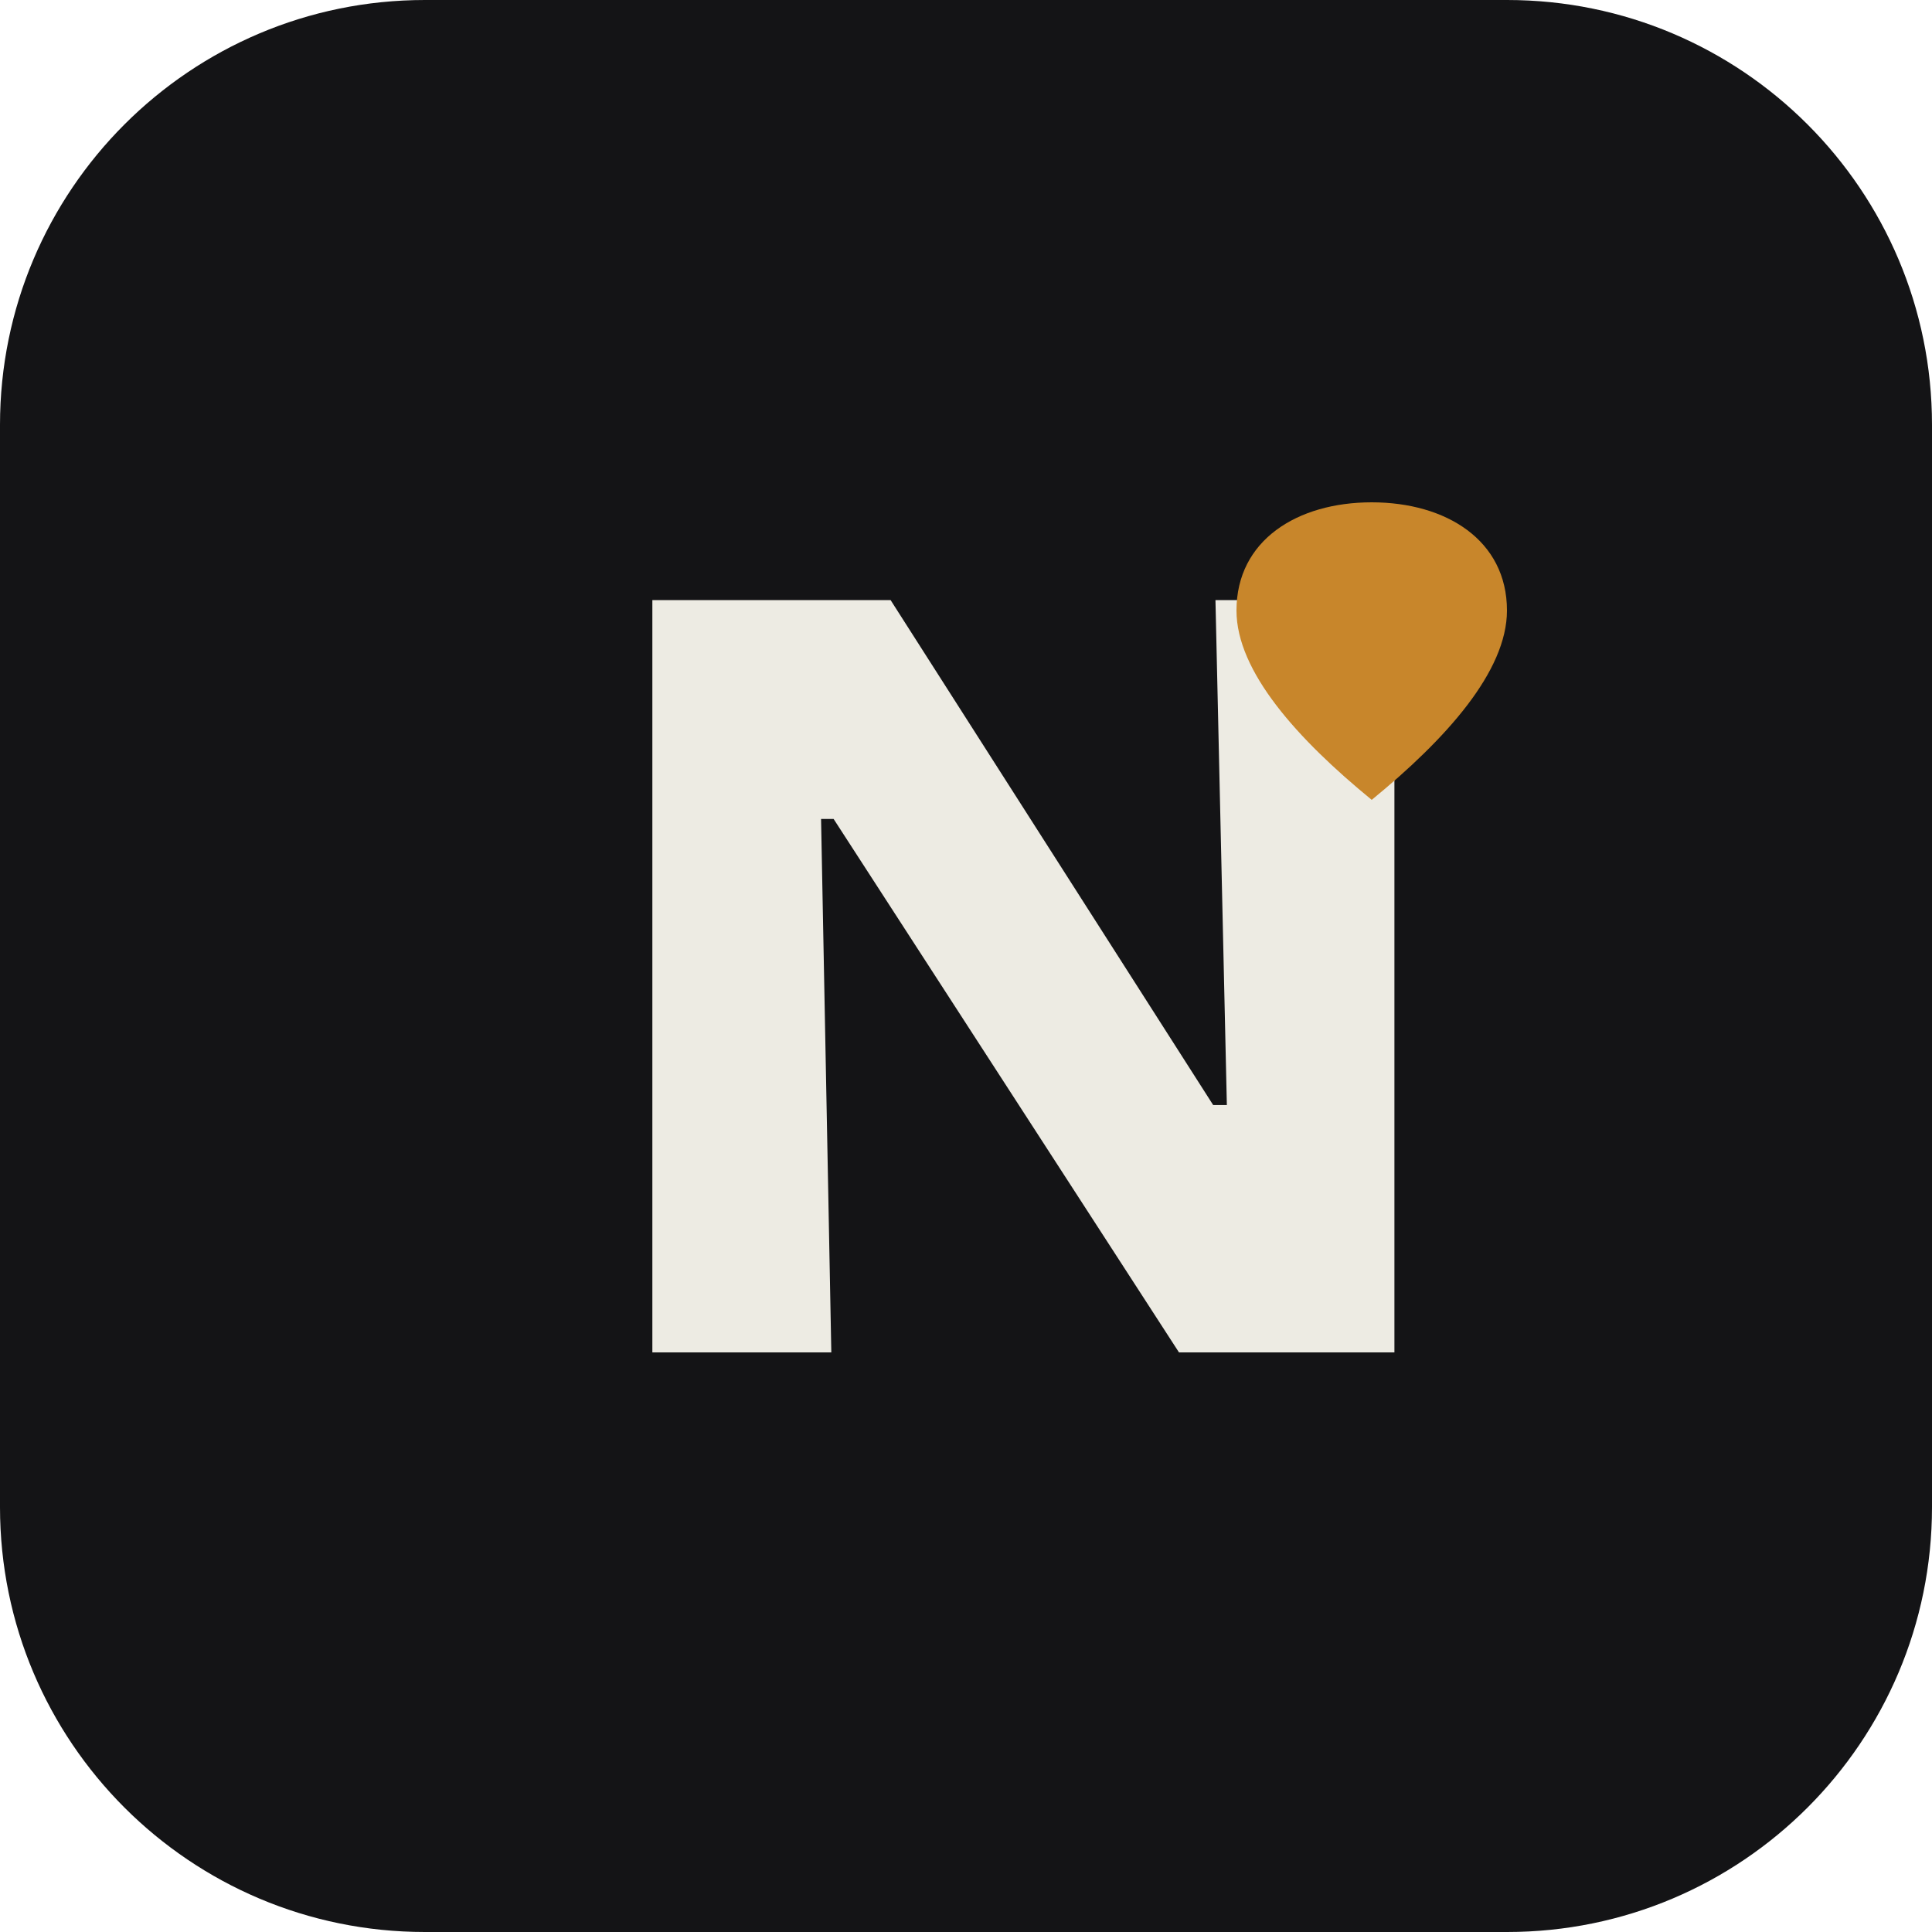
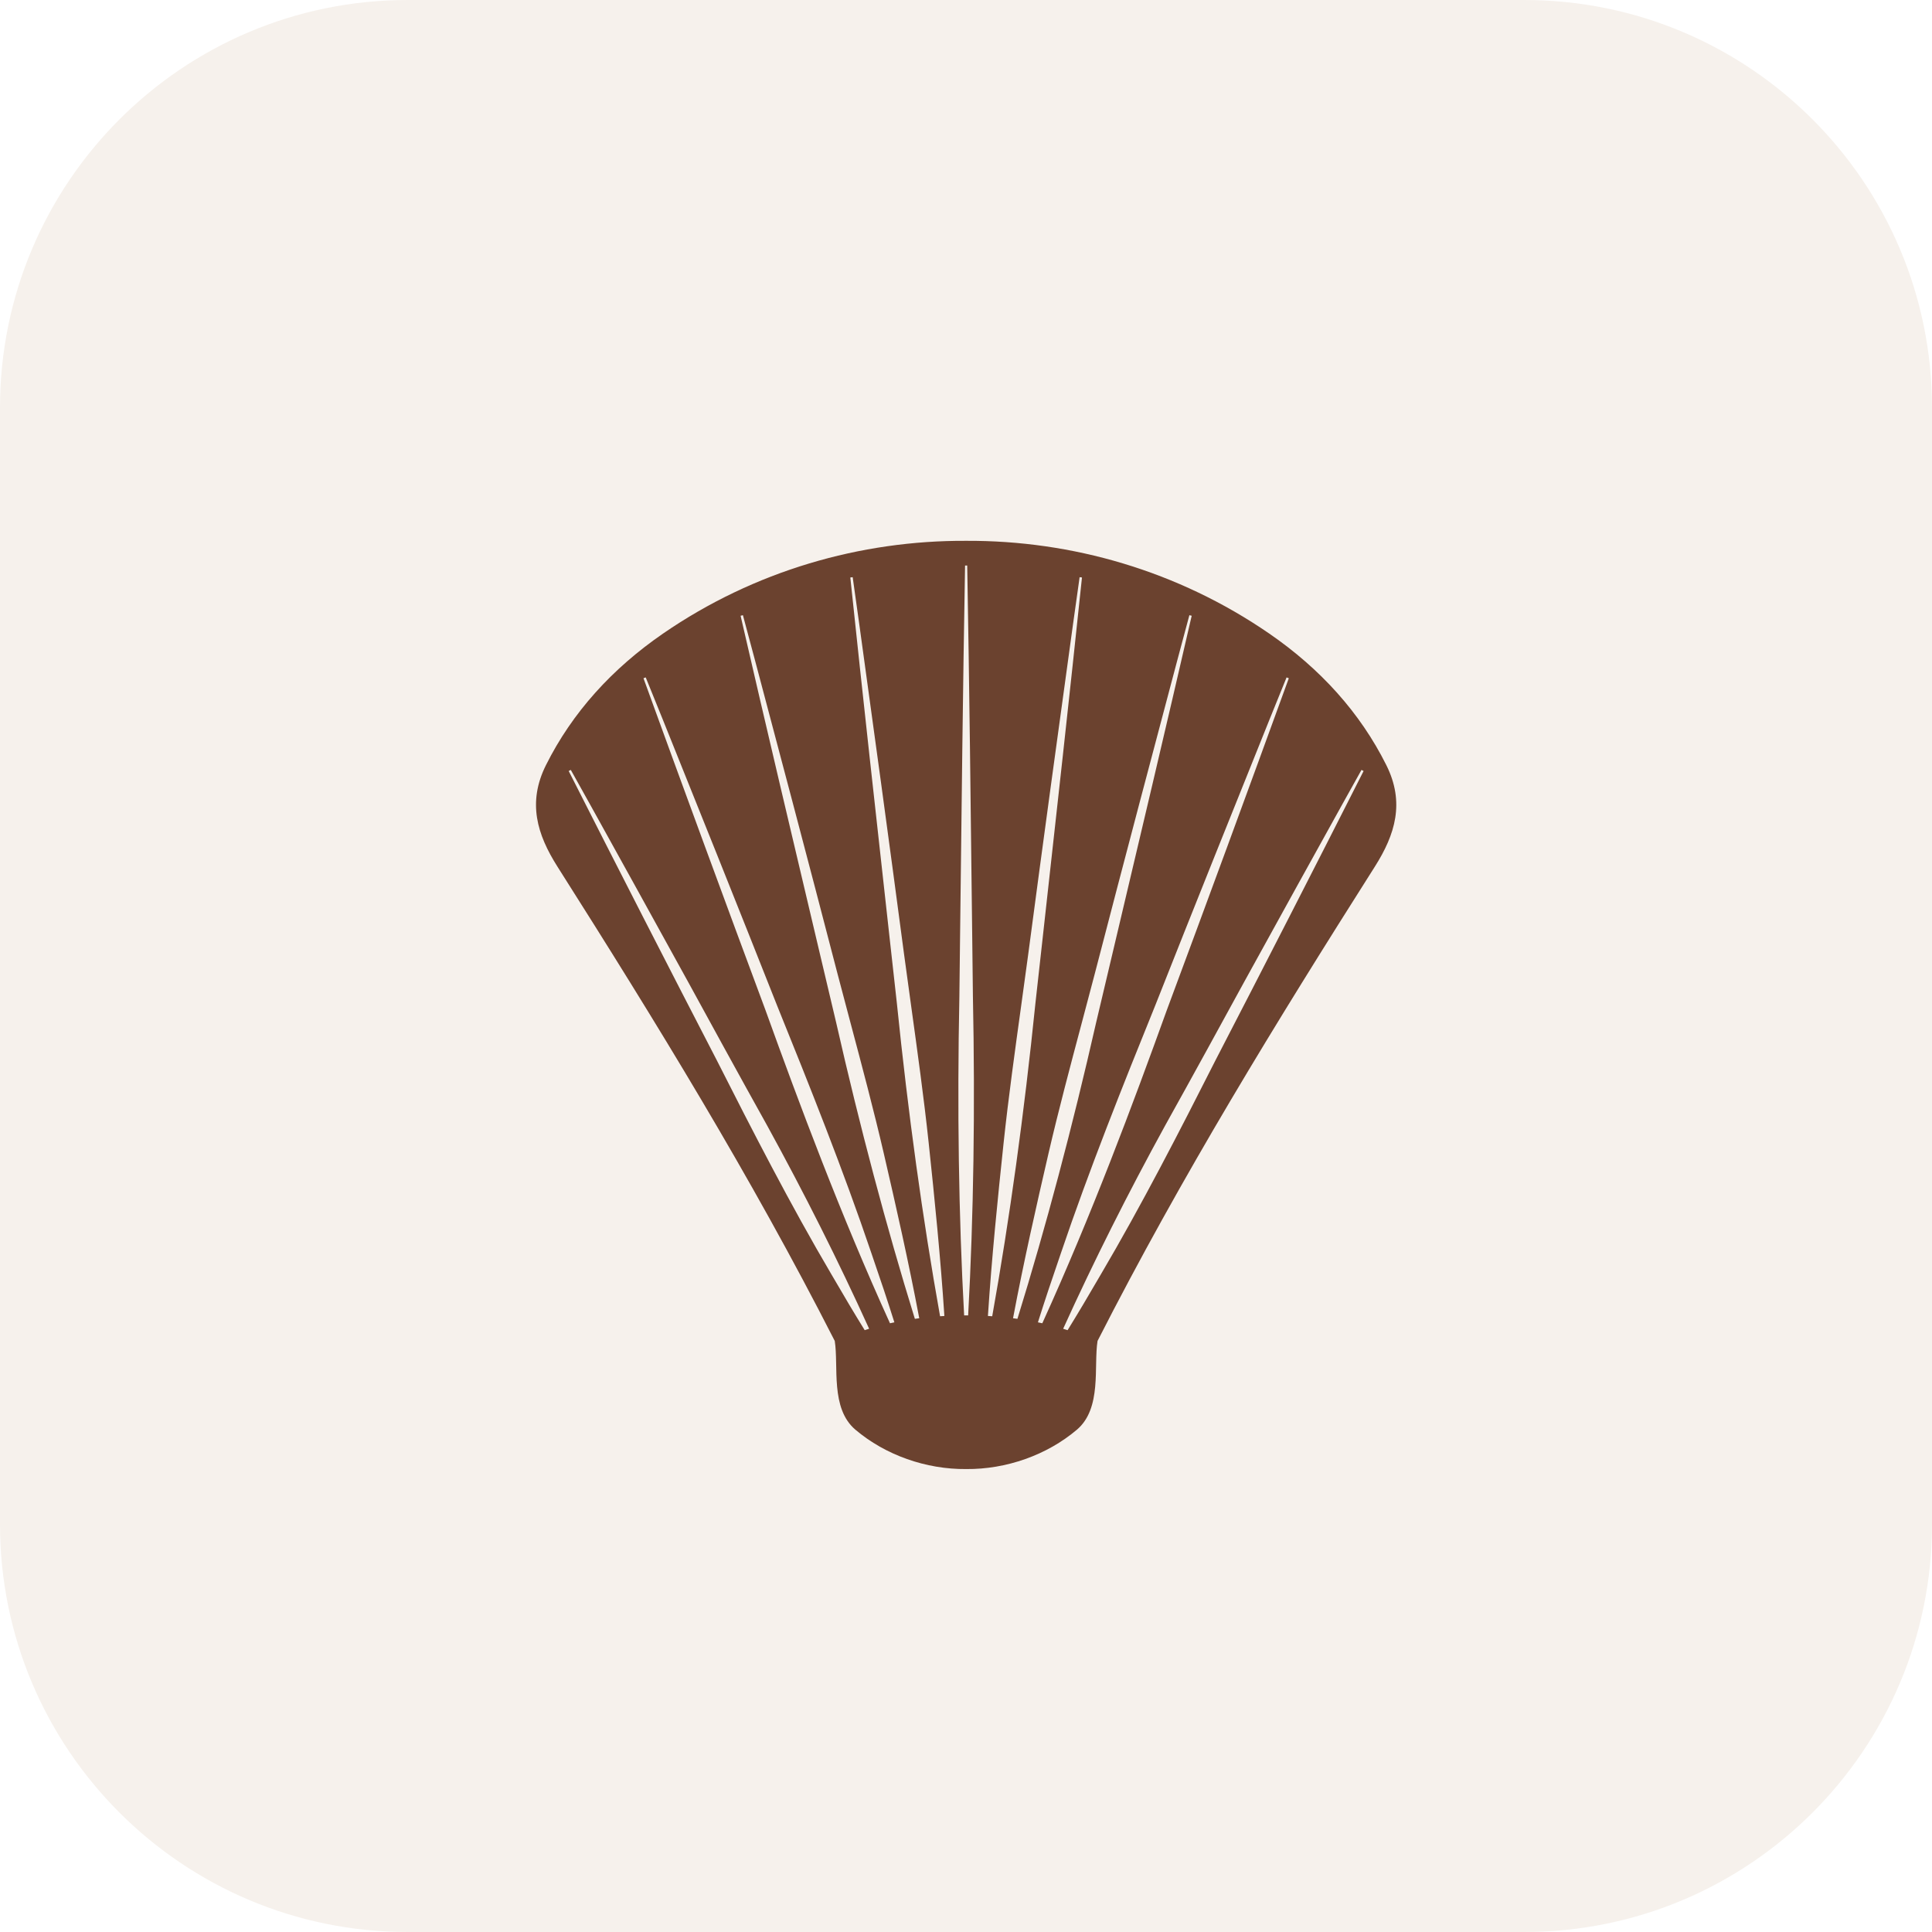
- <svg xmlns="http://www.w3.org/2000/svg" width="512" height="512" viewBox="0 0 512 512" role="img" aria-label="Nixa">
-   <rect width="512" height="512" rx="112.6" fill="#141416" />
-   <path d="M172.882 358.4V159.027H236.017L321.505 292.849H325.13L322.109 159.027H369.536V358.4H312.443L220.913 217.027H217.59L220.308 358.4Z" fill="#EDEBE3" />
-   <path fill="#C8862B" d="M 363.52 211.97 C 343.81 195.84 327.68 177.92 327.68 161.79 C 327.68 143.16 343.81 133.12 363.52 133.12 C 383.23 133.12 399.36 143.16 399.36 161.79 C 399.36 177.92 383.23 195.84 363.52 211.97 Z" />
+ <svg xmlns="http://www.w3.org/2000/svg" viewBox="0 0 1990 1990">
+   <rect width="1990" height="1990" rx="420" fill="#F6F1EC" />
+   <g transform="translate(0 40)">
+     <path fill="#6B422F" d="M1427.96,748.11c-27.1-54.25-68.18-99.44-120.65-135.55-93.85-64.6-203.36-96.04-312.16-95.5-108.8-.54-218.31,30.9-312.16,95.5-52.47,36.11-93.55,81.3-120.65,135.55-19.21,38.45-9.19,71.38,11.84,104.54,101.78,160.5,198.68,317.89,285.63,488.55,4.15,26.17-4.74,69.35,21.29,91.43,30.86,26.17,72.79,40.91,114.05,40.53,41.26.38,83.19-14.36,114.05-40.53,26.03-22.08,17.14-65.26,21.29-91.43,86.95-170.66,183.85-328.05,285.63-488.55,21.03-33.16,31.05-66.09,11.84-104.54ZM894.67,1328.82c-1.23.38-2.44.76-3.64,1.16l-.37.12-.21-.34c-10.18-16.45-21-34.6-34.05-57.11-42.03-71.32-81.45-148.18-118.22-220.8-47.8-92.34-103.27-200.69-152.19-297.25l-.22-.44,2.16-1.15,20.57,36.89c19.49,35.17,68.35,123.37,100.93,182.7,15.71,28.78,55.01,100.64,80.5,146.28,38.55,70.17,73.89,140.58,105.05,209.25l.23.52-.54.17ZM920.67,1322.15c-1.2.24-2.38.49-3.56.76l-.4.09-.17-.37c-50.49-110.93-93.09-225.13-128.09-322.2-39.64-106.48-85.38-230.9-125.48-341.35l-.17-.46,2.3-.89,17.26,42.6c32.85,81.58,80,199.07,118.09,295.49,33.28,82.17,68.19,169.53,97.07,254.89,9.52,27.59,17,50.08,23.53,70.8l.17.53-.55.11ZM946.32,1317.89c-1.19.15-2.38.31-3.57.48l-.42.06-.13-.41c-29.18-94.24-56.48-197.03-81.11-305.5-5.23-22.09-10.56-44.61-15.95-67.4-27.73-117.13-56.4-238.25-82.2-350.39l-.11-.48,2.39-.59,12.46,46.53c19.15,71.98,55.64,209.62,84.98,322.8,4.26,16.31,8.81,33.39,13.2,49.9,11.94,44.85,24.28,91.22,34.38,134.81,12.7,54.83,25.91,113.33,36.51,169.6l.1.53-.53.06ZM972.22,1315.52c-1.16.07-2.33.14-3.48.22l-.44.03-.08-.44c-17.87-99.86-32.83-208.29-44.46-322.28-2.41-21.68-4.86-43.75-7.34-66.07-13.8-124.27-28.08-252.77-40.53-371.67l-.05-.48,2.44-.32,6.86,48.96c12.91,93.4,31.38,228.1,46.06,339.38,2.28,17.07,4.76,34.94,7.15,52.23,6.54,47.25,13.31,96.11,18.18,141.84,6.11,57.57,12.31,118.99,16.16,178.07l.03.5-.5.03ZM997.24,1314.41l-.02.48h-.48c-.53-.02-1.06-.02-1.59-.02s-1.06,0-1.59.01h-.48s-.02-.47-.02-.47c-5.59-102.1-7.23-212.46-4.88-328.01.25-21.63.51-43.64.76-65.91,1.45-126.25,2.95-256.79,5.09-377.51v-.49h2.23v.49c2.15,120.72,3.65,251.26,5.1,377.51.25,22.27.51,44.28.76,65.91,2.35,115.55.71,225.91-4.88,328.01ZM1022,1315.77l-.44-.03c-1.15-.08-2.32-.15-3.48-.22l-.5-.03.03-.5c3.85-59.08,10.05-120.5,16.16-178.07,4.87-45.73,11.64-94.59,18.18-141.84,2.39-17.29,4.87-35.16,7.15-52.23,14.68-111.28,33.15-245.98,46.06-339.38l6.86-48.96,2.44.32-.05.48c-12.45,118.9-26.73,247.4-40.53,371.67-2.48,22.32-4.93,44.39-7.34,66.07-11.63,113.99-26.59,222.42-44.46,322.28l-.08.44ZM1047.97,1318.43l-.42-.06c-1.19-.17-2.38-.33-3.57-.48l-.53-.06.1-.53c10.6-56.27,23.81-114.77,36.51-169.6,10.1-43.59,22.44-89.96,34.38-134.81,4.39-16.51,8.94-33.59,13.2-49.9,29.34-113.18,65.83-250.82,84.98-322.8l12.46-46.53,2.39.59-.11.48c-25.8,112.14-54.47,233.26-82.2,350.39-5.39,22.79-10.72,45.31-15.95,67.4-24.63,108.47-51.93,211.26-81.11,305.5l-.13.41ZM1073.59,1323l-.4-.09c-1.18-.27-2.36-.52-3.56-.76l-.55-.11.17-.53c6.53-20.72,14.01-43.21,23.53-70.8,28.88-85.36,63.79-172.72,97.07-254.89,38.09-96.42,85.24-213.91,118.09-295.49l17.26-42.6,2.3.89-.17.46c-40.1,110.45-85.84,234.87-125.48,341.35-35,97.07-77.6,211.27-128.09,322.2l-.17.37ZM1404.31,754.6c-48.92,96.56-104.39,204.91-152.19,297.25-36.77,72.62-76.19,149.48-118.22,220.8-13.05,22.51-23.87,40.66-34.05,57.11l-.21.34-.37-.12c-1.2-.4-2.41-.78-3.64-1.16l-.54-.17.23-.52c31.16-68.67,66.5-139.08,105.05-209.25,25.49-45.64,64.79-117.5,80.5-146.28,32.58-59.33,81.44-147.53,100.93-182.7l20.57-36.89,2.16,1.15-.22.44Z" />
+   </g>
</svg>
